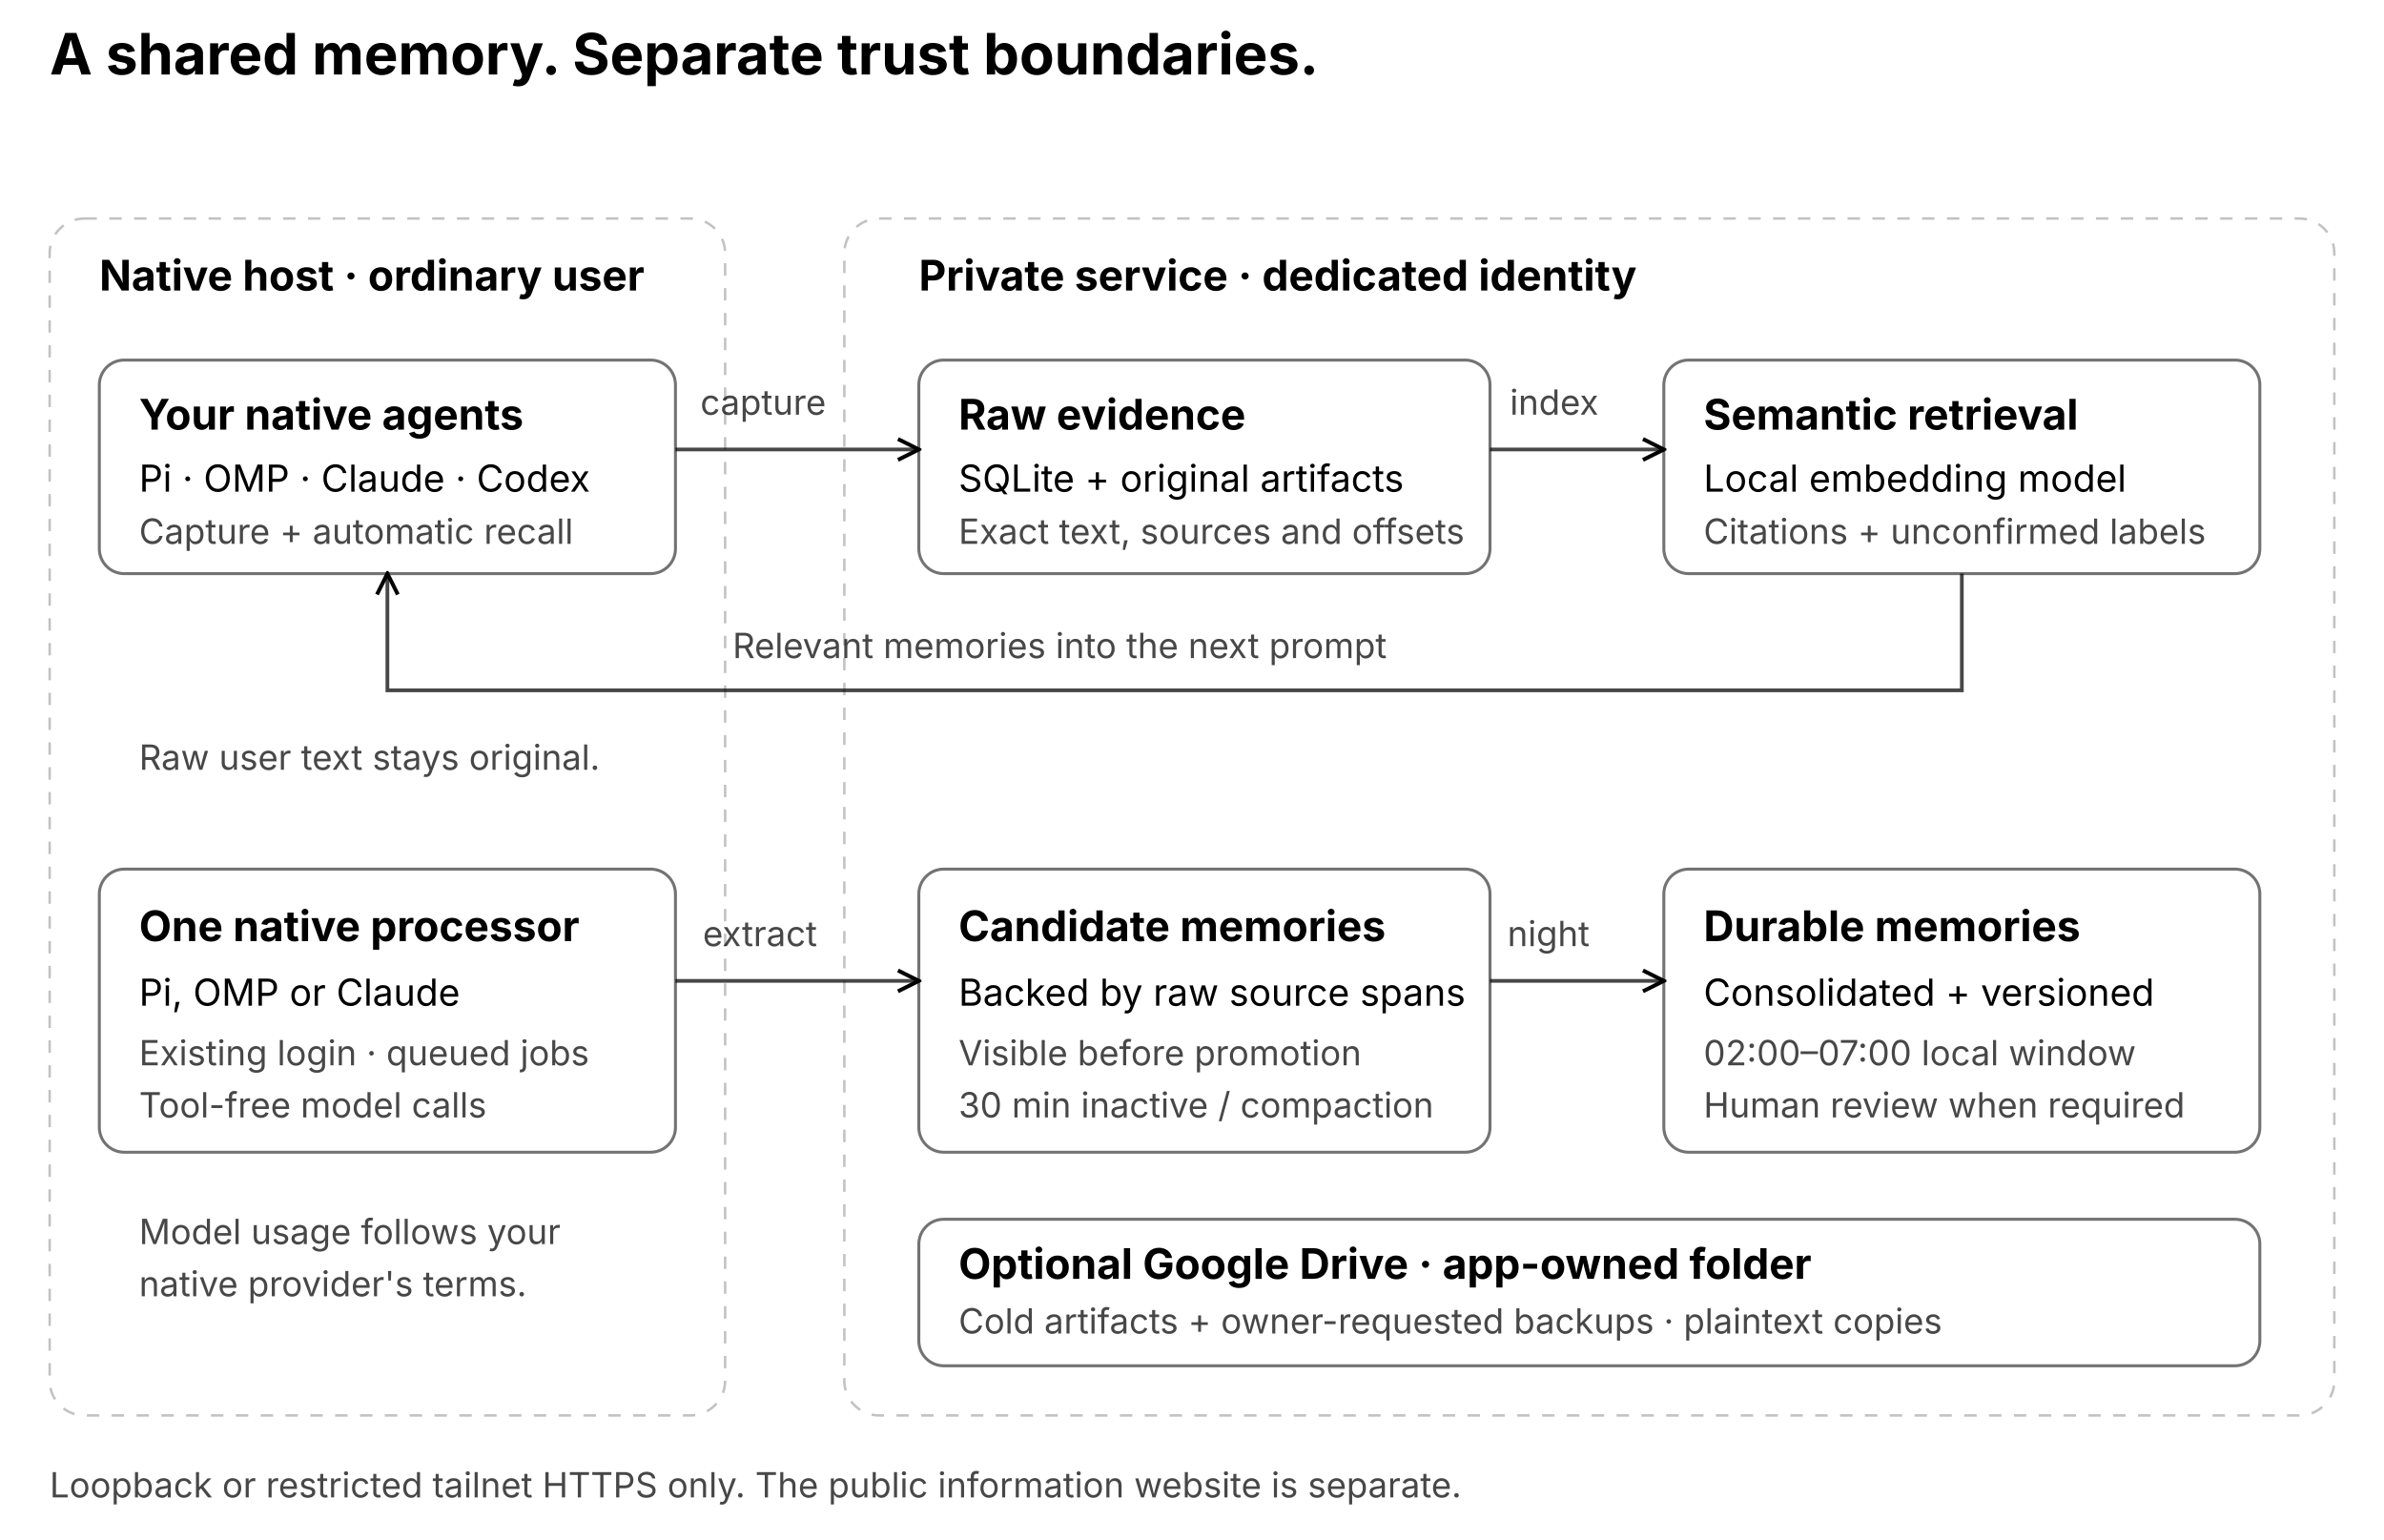
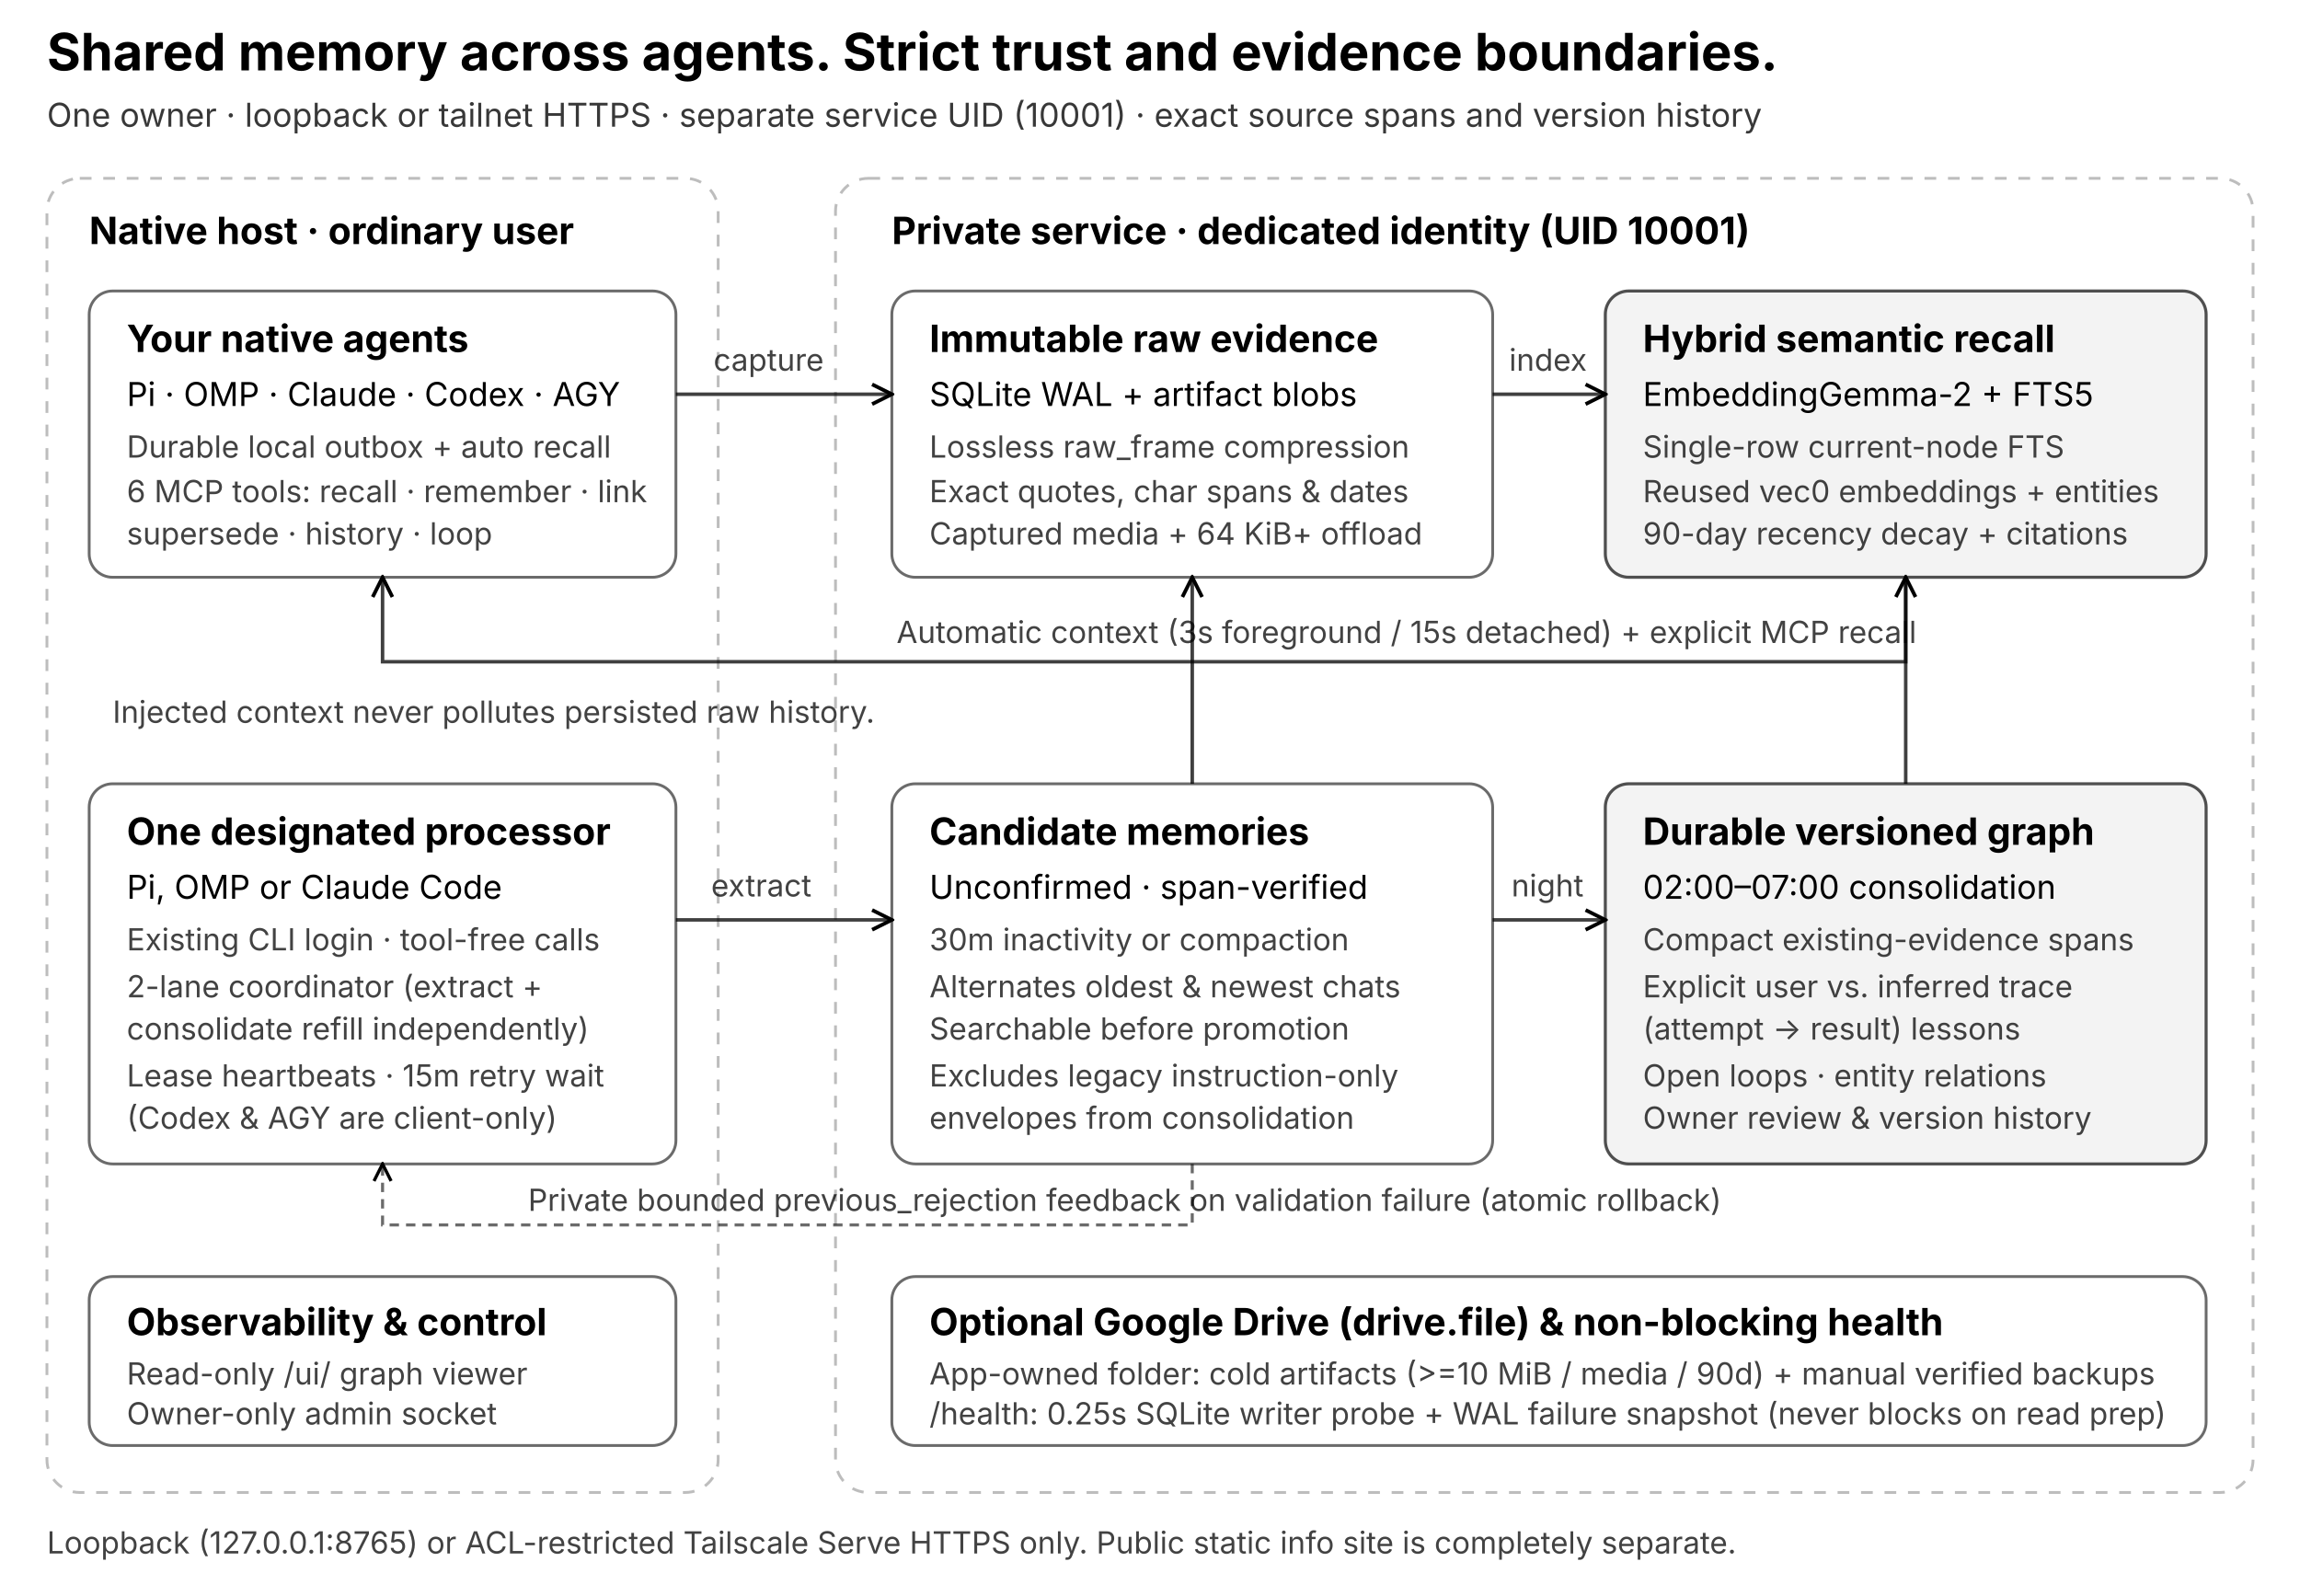
- <svg xmlns="http://www.w3.org/2000/svg" viewBox="0 0 960 620" role="img" aria-labelledby="title desc" style="color-scheme:light dark">
+ <svg xmlns="http://www.w3.org/2000/svg" viewBox="0 0 980 680" role="img" aria-labelledby="title desc" style="color-scheme:light dark">
  <defs>
    <marker id="arrow" viewBox="0 0 10 10" refX="9" refY="5" markerWidth="7" markerHeight="7" orient="auto-start-reverse">
      <path d="M1 1 9 5 1 9" fill="none" stroke="currentColor" stroke-width="1.5" />
    </marker>
    <style>
-       text { fill:currentColor; font-family:system-ui,-apple-system,sans-serif; font-size:15px }
-       .heading { font-size:23px; font-weight:650 }
-       .label { font-size:17px; font-weight:650 }
-       .small { font-size:14px; opacity:.72 }
-       .zone { fill:none; stroke:currentColor; stroke-opacity:.24; stroke-dasharray:5 5 }
-       .box { fill:none; stroke:currentColor; stroke-opacity:.55; stroke-width:1.2 }
-       .flow { fill:none; stroke:currentColor; stroke-opacity:.72; stroke-width:1.5; marker-end:url(#arrow) }
+       text { fill:currentColor; font-family:system-ui,-apple-system,sans-serif; font-size:14px }
+       .heading { font-size:22px; font-weight:650 }
+       .subhead { font-size:14px; opacity:.78 }
+       .label { font-size:16px; font-weight:650 }
+       .small { font-size:13px; opacity:.74 }
+       .badge { font-size:12px; font-weight:600; opacity:.85 }
+       .zone { fill:none; stroke:currentColor; stroke-opacity:.26; stroke-dasharray:5 5; stroke-width:1.2 }
+       .box { fill:none; stroke:currentColor; stroke-opacity:.58; stroke-width:1.2 }
+       .accent { fill:currentColor; fill-opacity:.05; stroke:currentColor; stroke-opacity:.68; stroke-width:1.3 }
+       .flow { fill:none; stroke:currentColor; stroke-opacity:.75; stroke-width:1.5; marker-end:url(#arrow) }
+       .feedback { fill:none; stroke:currentColor; stroke-opacity:.58; stroke-width:1.3; stroke-dasharray:4 3; marker-end:url(#arrow) }
    </style>
  </defs>
-   <text class="heading" x="20" y="30">A shared memory. Separate trust boundaries.</text>
-   <rect class="zone" x="20" y="88" width="272" height="482" rx="14" />
-   <rect class="zone" x="340" y="88" width="600" height="482" rx="14" />
-   <text class="label" x="40" y="117">Native host · ordinary user</text>
-   <text class="label" x="370" y="117">Private service · dedicated identity</text>
-   <rect class="box" x="40" y="145" width="232" height="86" rx="10" />
-   <text class="label" x="56" y="173">Your native agents</text>
-   <text x="56" y="198">Pi · OMP · Claude · Codex</text>
-   <text class="small" x="56" y="219">Capture + automatic recall</text>
-   <rect class="box" x="370" y="145" width="230" height="86" rx="10" />
-   <text class="label" x="386" y="173">Raw evidence</text>
-   <text x="386" y="198">SQLite + original artifacts</text>
-   <text class="small" x="386" y="219">Exact text, sources and offsets</text>
-   <rect class="box" x="670" y="145" width="240" height="86" rx="10" />
-   <text class="label" x="686" y="173">Semantic retrieval</text>
-   <text x="686" y="198">Local embedding model</text>
-   <text class="small" x="686" y="219">Citations + unconfirmed labels</text>
-   <path class="flow" d="M272 181H370" />
-   <text class="small" x="282" y="167">capture</text>
-   <path class="flow" d="M600 181H670" />
-   <text class="small" x="608" y="167">index</text>
-   <path class="flow" d="M790 231V278H156V231" />
-   <text class="small" x="295" y="265">Relevant memories into the next prompt</text>
-   <text class="small" x="56" y="310">Raw user text stays original.</text>
-   <rect class="box" x="40" y="350" width="232" height="114" rx="10" />
-   <text class="label" x="56" y="379">One native processor</text>
-   <text x="56" y="405">Pi, OMP or Claude</text>
-   <text class="small" x="56" y="429">Existing login · queued jobs</text>
-   <text class="small" x="56" y="450">Tool-free model calls</text>
-   <rect class="box" x="370" y="350" width="230" height="114" rx="10" />
-   <text class="label" x="386" y="379">Candidate memories</text>
-   <text x="386" y="405">Backed by raw source spans</text>
-   <text class="small" x="386" y="429">Visible before promotion</text>
-   <text class="small" x="386" y="450">30 min inactive / compaction</text>
-   <rect class="box" x="670" y="350" width="240" height="114" rx="10" />
-   <text class="label" x="686" y="379">Durable memories</text>
-   <text x="686" y="405">Consolidated + versioned</text>
-   <text class="small" x="686" y="429">02:00–07:00 local window</text>
-   <text class="small" x="686" y="450">Human review when required</text>
-   <path class="flow" d="M272 395H370" />
-   <text class="small" x="283" y="381">extract</text>
-   <path class="flow" d="M600 395H670" />
-   <text class="small" x="607" y="381">night</text>
-   <text class="small" x="56" y="501">Model usage follows your</text>
-   <text class="small" x="56" y="522">native provider's terms.</text>
-   <rect class="box" x="370" y="491" width="540" height="59" rx="10" />
-   <text class="label" x="386" y="515">Optional Google Drive · app-owned folder</text>
-   <text class="small" x="386" y="537">Cold artifacts + owner-requested backups · plaintext copies</text>
-   <text class="small" x="20" y="603">Loopback or restricted tailnet HTTPS only. The public information website is separate.</text>
+   <text class="heading" x="20" y="30">Shared memory across agents. Strict trust and evidence boundaries.</text>
+   <text class="subhead" x="20" y="54">One owner · loopback or tailnet HTTPS · separate service UID (10001) · exact source spans and version history</text>
+   <rect class="zone" x="20" y="76" width="286" height="560" rx="14" />
+   <rect class="zone" x="356" y="76" width="604" height="560" rx="14" />
+   <text class="label" x="38" y="104">Native host · ordinary user</text>
+   <text class="label" x="380" y="104">Private service · dedicated identity (UID 10001)</text>
+   <rect class="box" x="38" y="124" width="250" height="122" rx="10" />
+   <text class="label" x="54" y="150">Your native agents</text>
+   <text x="54" y="173">Pi · OMP · Claude · Codex · AGY</text>
+   <text class="small" x="54" y="195">Durable local outbox + auto recall</text>
+   <text class="small" x="54" y="214">6 MCP tools: recall · remember · link</text>
+   <text class="small" x="54" y="232">supersede · history · loop</text>
+   <rect class="box" x="380" y="124" width="256" height="122" rx="10" />
+   <text class="label" x="396" y="150">Immutable raw evidence</text>
+   <text x="396" y="173">SQLite WAL + artifact blobs</text>
+   <text class="small" x="396" y="195">Lossless raw_frame compression</text>
+   <text class="small" x="396" y="214">Exact quotes, char spans &amp; dates</text>
+   <text class="small" x="396" y="232">Captured media + 64 KiB+ offload</text>
+   <rect class="accent" x="684" y="124" width="256" height="122" rx="10" />
+   <text class="label" x="700" y="150">Hybrid semantic recall</text>
+   <text x="700" y="173">EmbeddingGemma-2 + FTS5</text>
+   <text class="small" x="700" y="195">Single-row current-node FTS</text>
+   <text class="small" x="700" y="214">Reused vec0 embeddings + entities</text>
+   <text class="small" x="700" y="232">90-day recency decay + citations</text>
+   <path class="flow" d="M288 168H380" />
+   <text class="small" x="304" y="158">capture</text>
+   <path class="flow" d="M636 168H684" />
+   <text class="small" x="643" y="158">index</text>
+   <path class="flow" d="M812 246V282H163V246" />
+   <text class="small" x="382" y="274">Automatic context (3s foreground / 15s detached) + explicit MCP recall</text>
+   <text class="small" x="48" y="308">Injected context never pollutes persisted raw history.</text>
+   <rect class="box" x="38" y="334" width="250" height="162" rx="10" />
+   <text class="label" x="54" y="360">One designated processor</text>
+   <text x="54" y="383">Pi, OMP or Claude Code</text>
+   <text class="small" x="54" y="405">Existing CLI login · tool-free calls</text>
+   <text class="small" x="54" y="425">2-lane coordinator (extract +</text>
+   <text class="small" x="54" y="443">consolidate refill independently)</text>
+   <text class="small" x="54" y="463">Lease heartbeats · 15m retry wait</text>
+   <text class="small" x="54" y="481">(Codex &amp; AGY are client-only)</text>
+   <rect class="box" x="380" y="334" width="256" height="162" rx="10" />
+   <text class="label" x="396" y="360">Candidate memories</text>
+   <text x="396" y="383">Unconfirmed · span-verified</text>
+   <text class="small" x="396" y="405">30m inactivity or compaction</text>
+   <text class="small" x="396" y="425">Alternates oldest &amp; newest chats</text>
+   <text class="small" x="396" y="443">Searchable before promotion</text>
+   <text class="small" x="396" y="463">Excludes legacy instruction-only</text>
+   <text class="small" x="396" y="481">envelopes from consolidation</text>
+   <rect class="accent" x="684" y="334" width="256" height="162" rx="10" />
+   <text class="label" x="700" y="360">Durable versioned graph</text>
+   <text x="700" y="383">02:00–07:00 consolidation</text>
+   <text class="small" x="700" y="405">Compact existing-evidence spans</text>
+   <text class="small" x="700" y="425">Explicit user vs. inferred trace</text>
+   <text class="small" x="700" y="443">(attempt → result) lessons</text>
+   <text class="small" x="700" y="463">Open loops · entity relations</text>
+   <text class="small" x="700" y="481">Owner review &amp; version history</text>
+   <path class="flow" d="M288 392H380" />
+   <text class="small" x="303" y="382">extract</text>
+   <path class="flow" d="M636 392H684" />
+   <text class="small" x="644" y="382">night</text>
+   <path class="flow" d="M812 334V246" />
+   <path class="flow" d="M508 334V246" />
+   <path class="feedback" d="M508 496V522H163V496" />
+   <text class="small" x="225" y="516">Private bounded previous_rejection feedback on validation failure (atomic rollback)</text>
+   <rect class="box" x="38" y="544" width="250" height="72" rx="10" />
+   <text class="label" x="54" y="569">Observability &amp; control</text>
+   <text class="small" x="54" y="590">Read-only /ui/ graph viewer</text>
+   <text class="small" x="54" y="607">Owner-only admin socket</text>
+   <rect class="box" x="380" y="544" width="560" height="72" rx="10" />
+   <text class="label" x="396" y="569">Optional Google Drive (drive.file) &amp; non-blocking health</text>
+   <text class="small" x="396" y="590">App-owned folder: cold artifacts (&gt;=10 MiB / media / 90d) + manual verified backups</text>
+   <text class="small" x="396" y="607">/health: 0.25s SQLite writer probe + WAL failure snapshot (never blocks on read prep)</text>
+   <text class="small" x="20" y="662">Loopback (127.0.0.1:8765) or ACL-restricted Tailscale Serve HTTPS only. Public static info site is completely separate.</text>
</svg>
